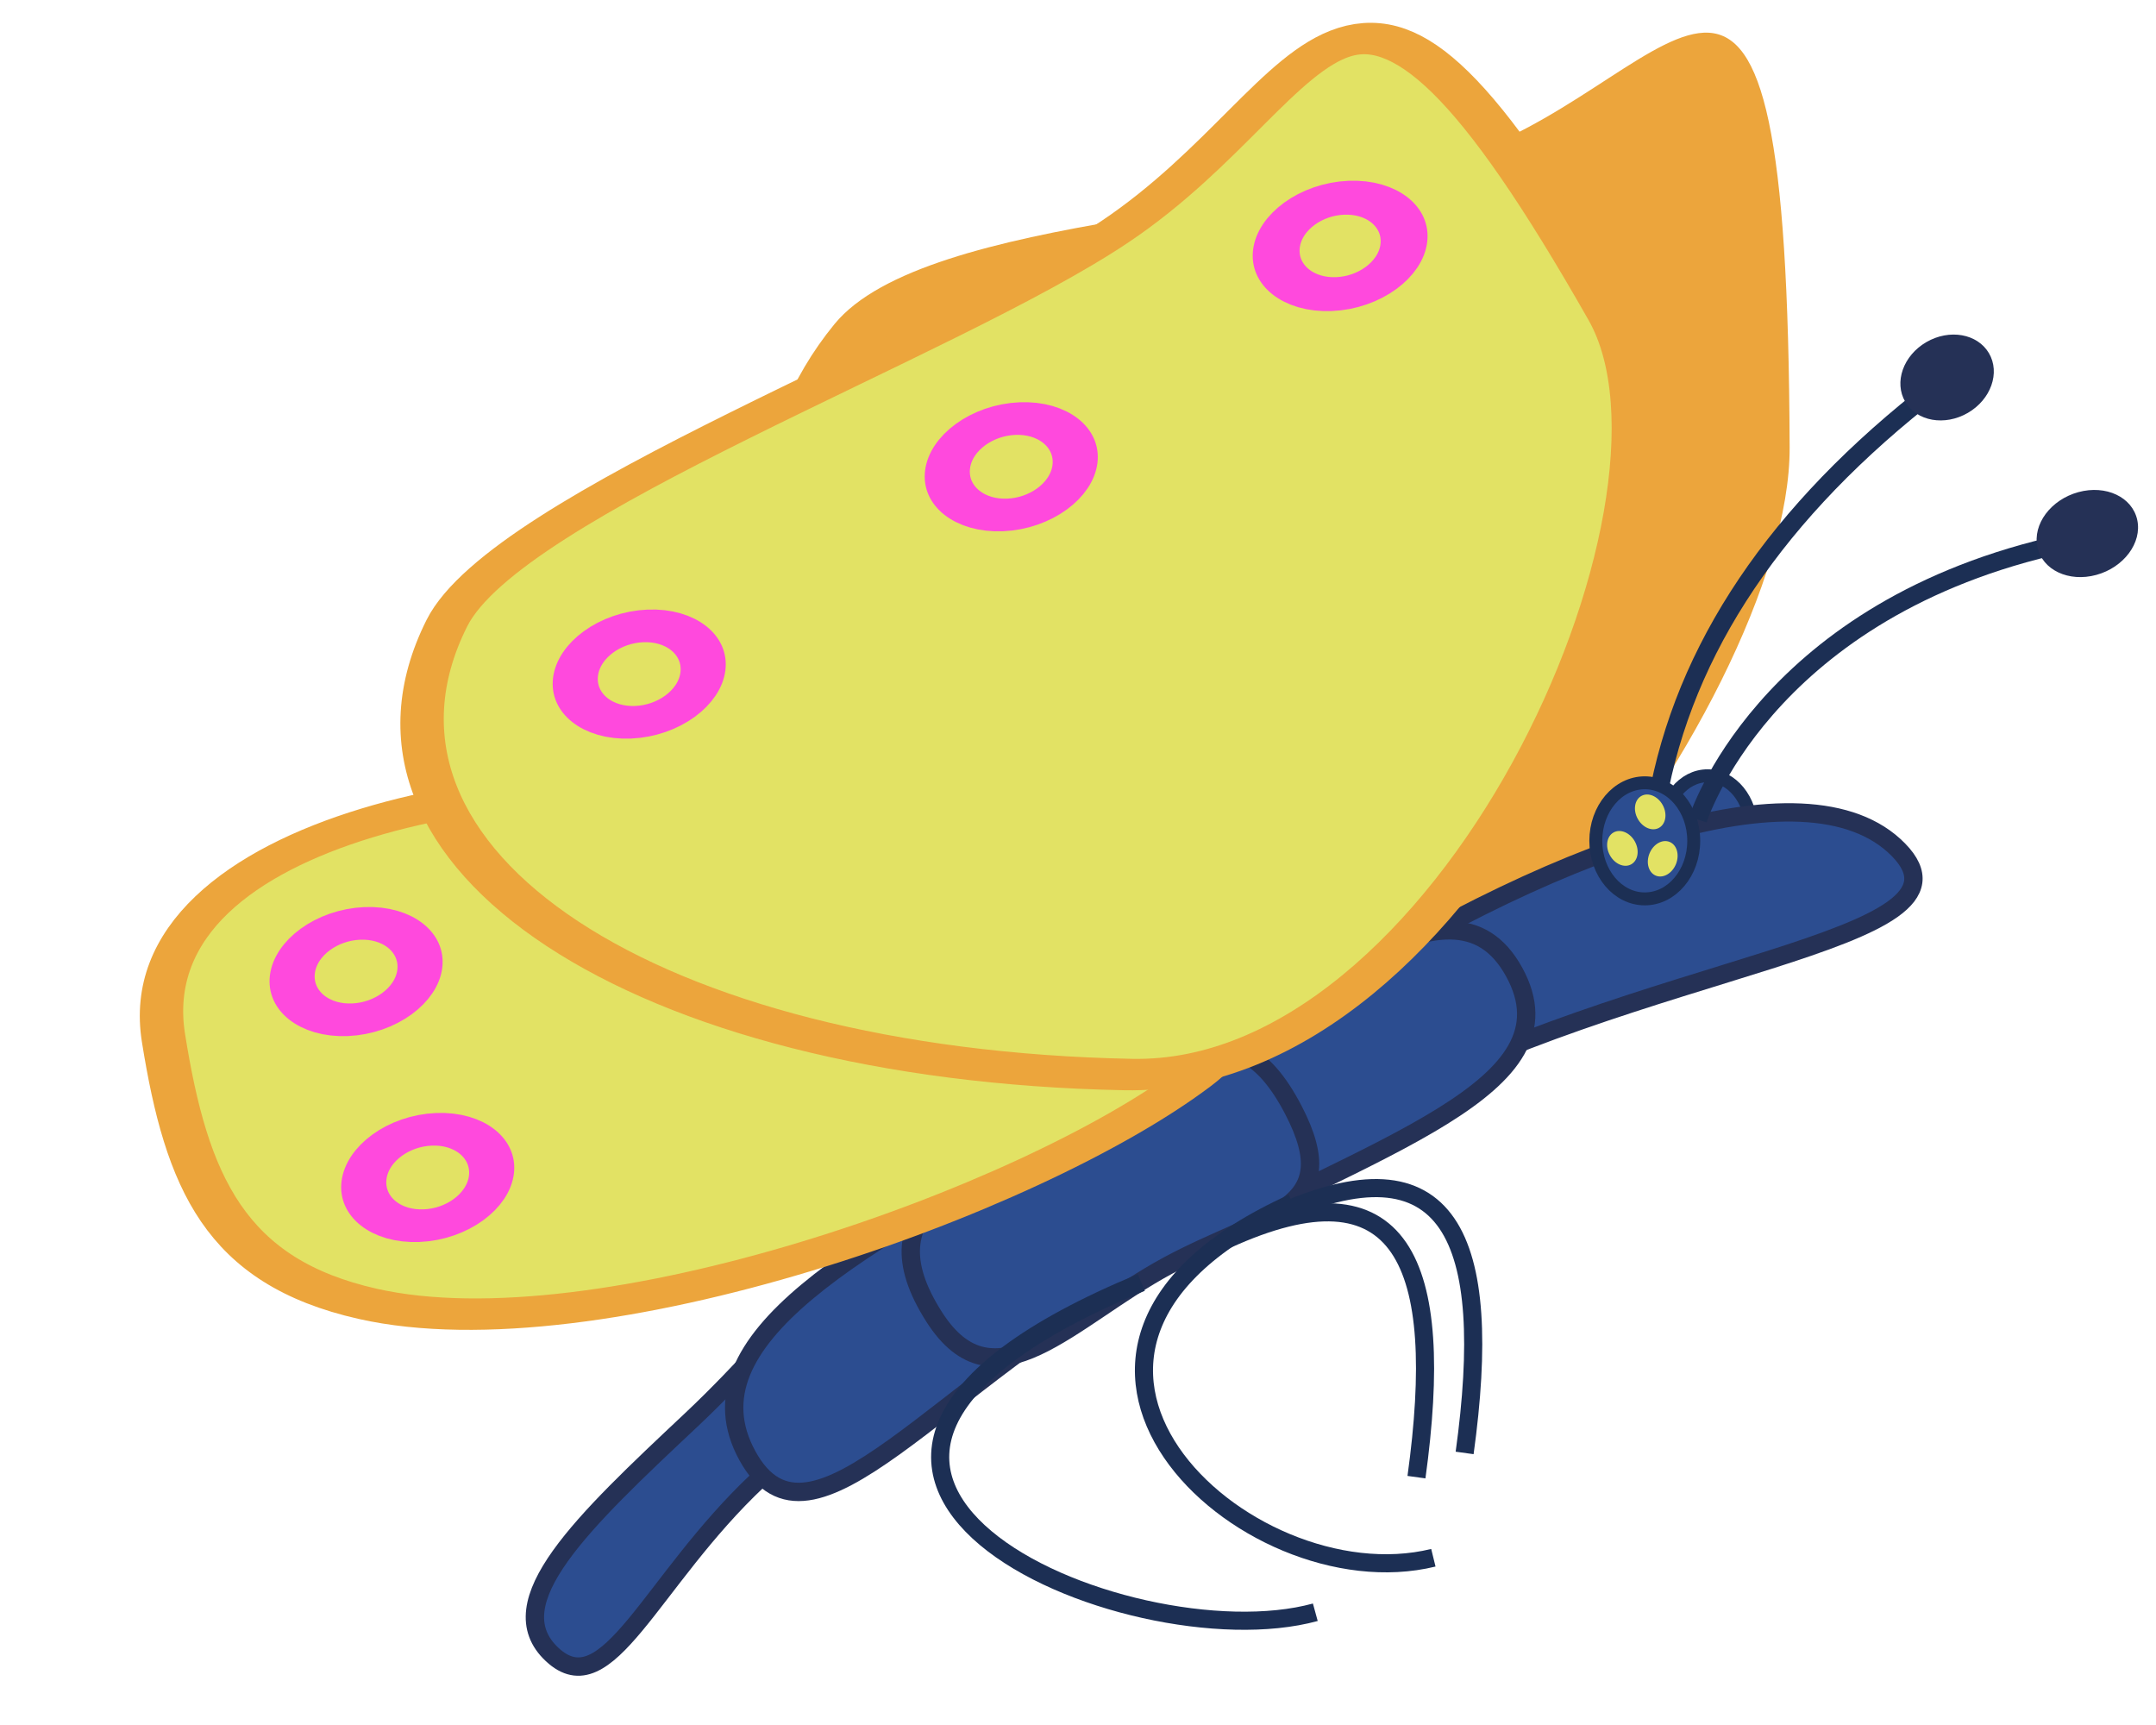
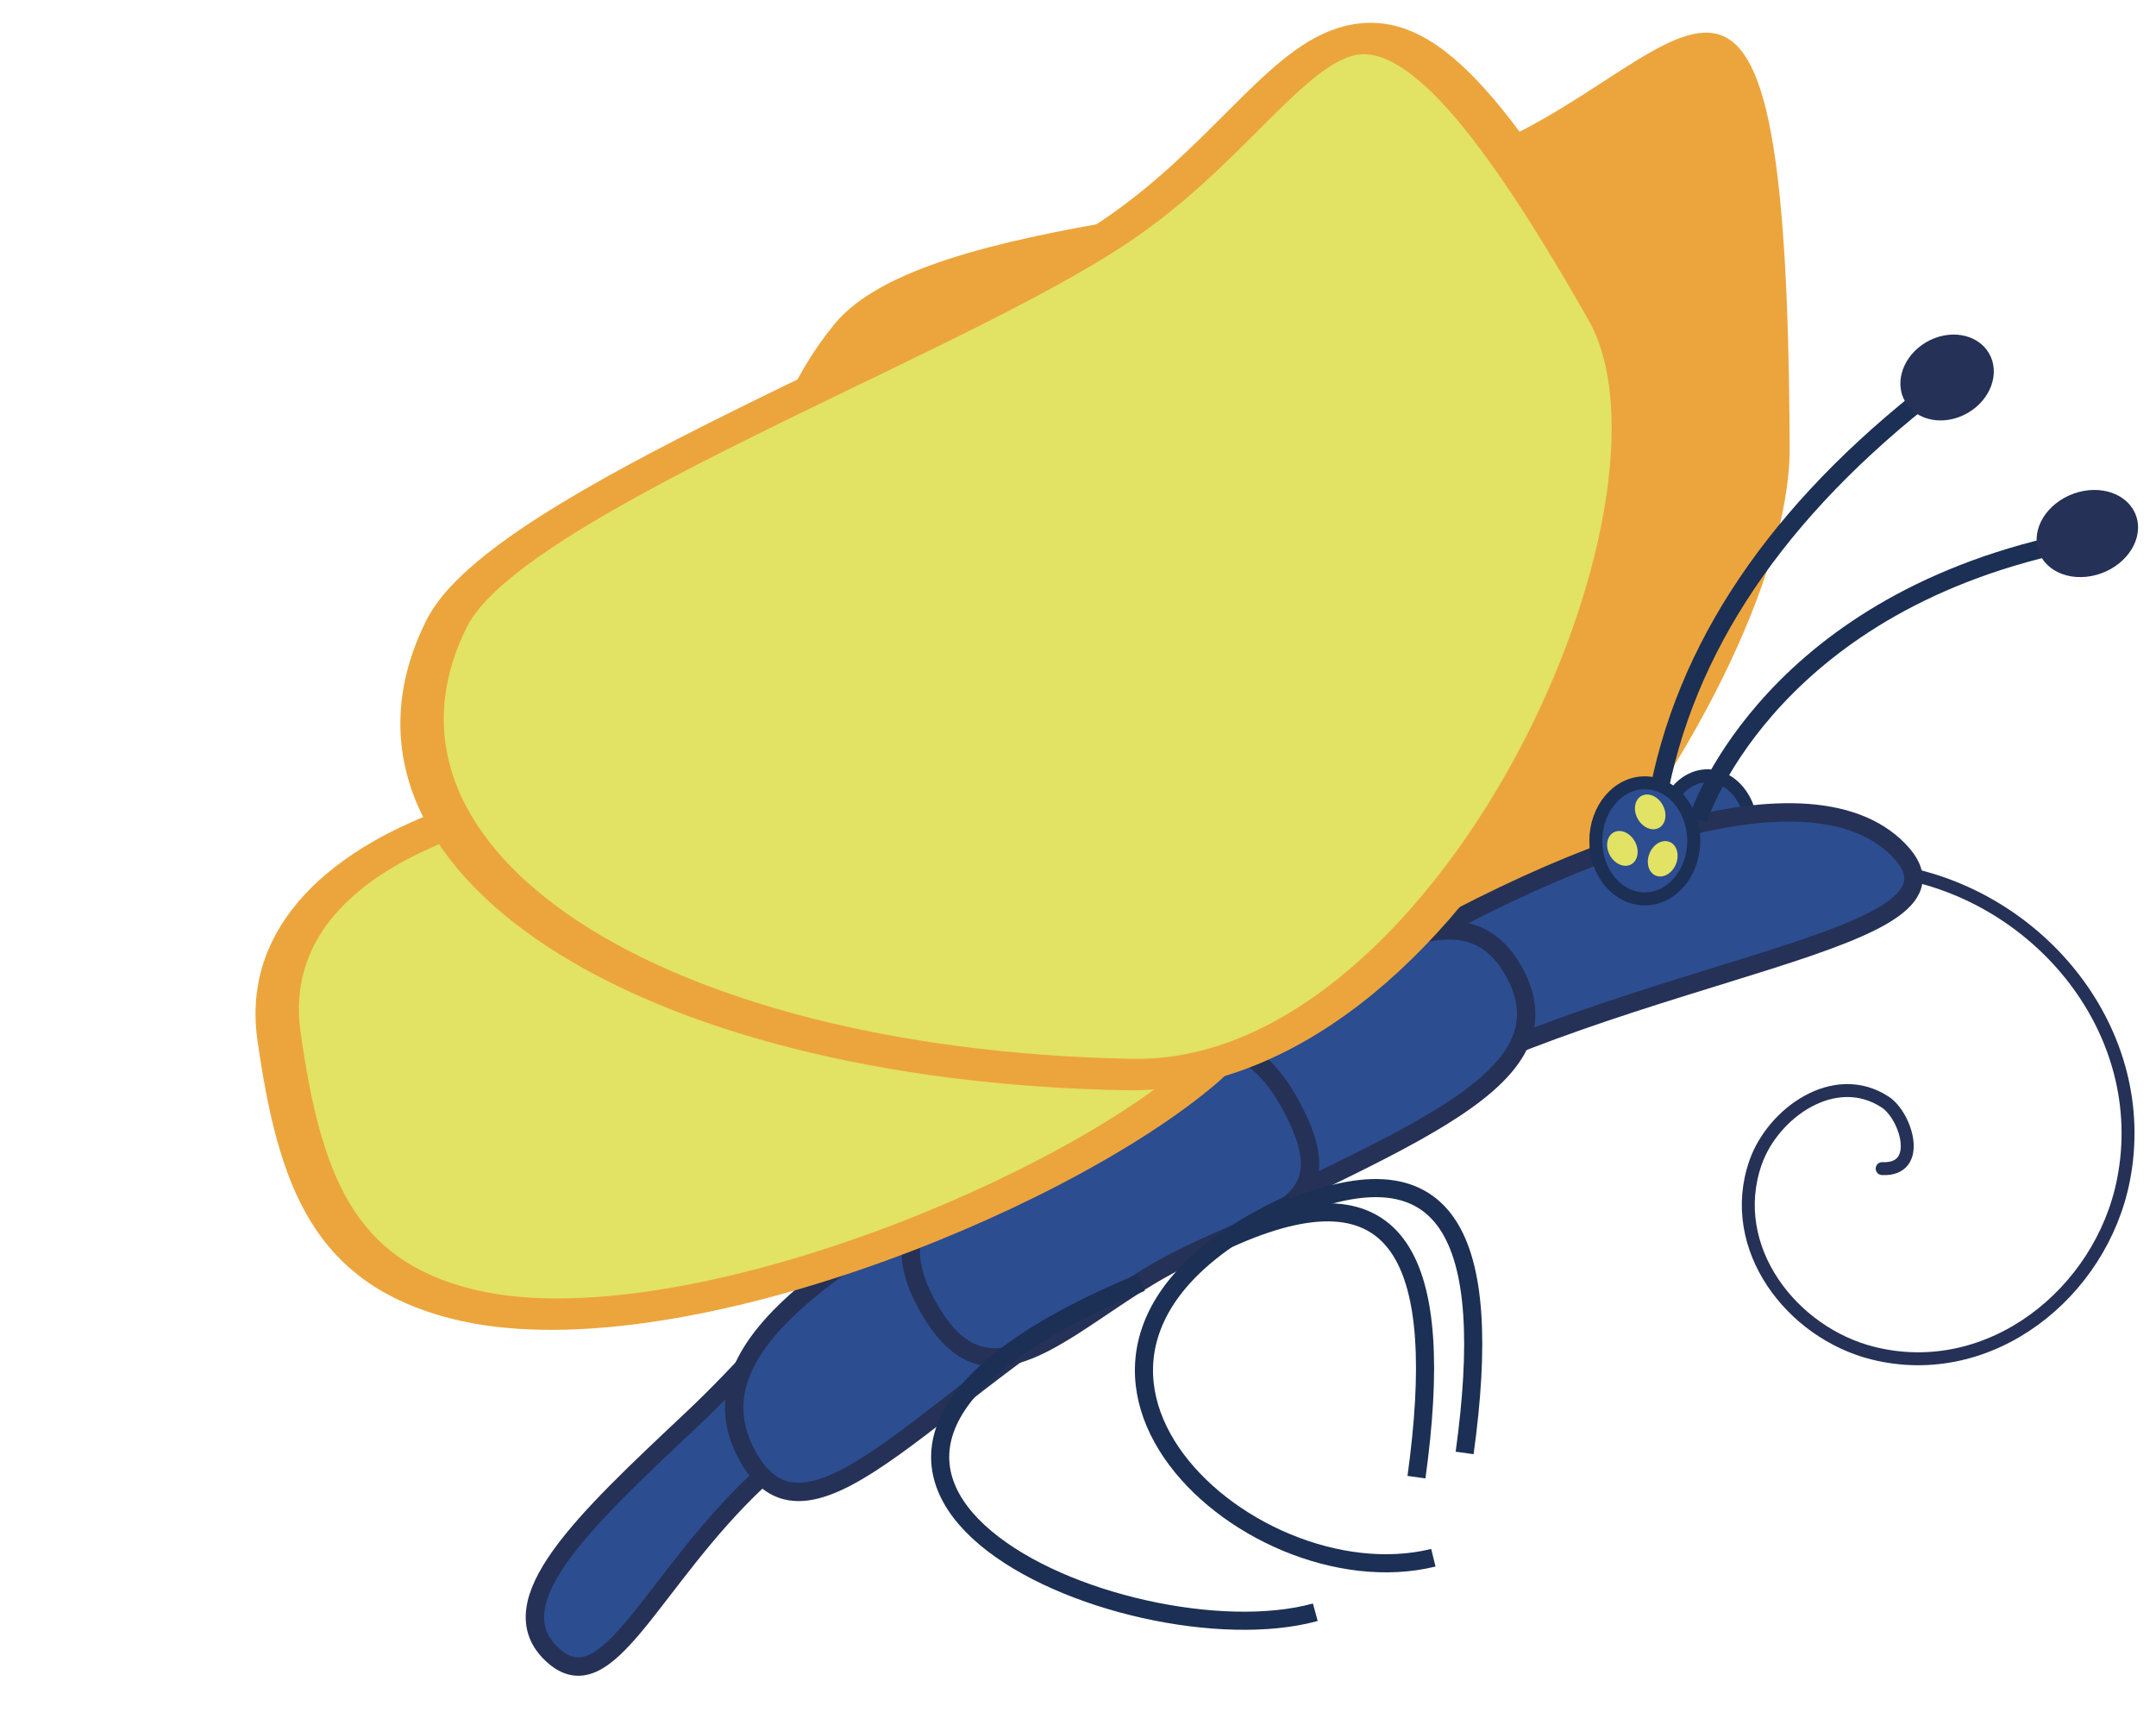
<svg xmlns="http://www.w3.org/2000/svg" id="eFnj7eCV8wJ1" viewBox="0 0 500 400" shape-rendering="geometricPrecision" text-rendering="geometricPrecision" version="1.1" width="500" height="400">
  <defs id="defs112662" />
+   <path style="fill:none;fill-rule:evenodd;stroke:#253156;stroke-width:3;stroke-linecap:round;stroke-linejoin:round;stroke-miterlimit:4;stroke-dasharray:none;stroke-opacity:1" id="path873" transform="matrix(0.3802582,0.9248804,0.9248804,-0.3802582,595.3031,333.0189)" d="m -117.763,-123.289 c 4.039,8.638 -9.197,9.8 -13.979,6.536 -11.636,-7.942 -7.559,-25.119 1.527,-33.171 15.65,-13.869 39.748,-7.275 51.287,8.479 16.498,22.523 7.165,54.173 -15.108,68.903 -29.105,19.248 -68.383,7.135 -86.176,-21.549 -3.904,-6.293 -6.772,-13.215 -8.508,-20.412" />
  <g id="g93609" transform="matrix(0.7569615,0.3746118,-0.3695865,0.8132465,23.30226,-151.8966)" style="stroke-width:1.152">
    <path id="path90256" d="M 476.556,293.793 C 510.621,256.929 410.887,216.821 367.849,202.268 320.835,186.37 229.06,201.619 242.837,268.366 c 9.32,45.154 20.559,73.343 53.601,85.181 53.166,19.048 146.053,-22.89 180.118,-59.754 z" fill="#e2e264" stroke="#eca53c" stroke-width="9.804" stroke-miterlimit="1" style="fill:#eca53c;fill-opacity:1;stroke:none" />
    <path id="path90258" d="M 461.275,292.322 C 535.768,298.606 577.285,121.86 547.81,62.058 474.732,-86.211 479.235,-11.93 434.227,30.606 399.154,63.752 304.966,107.113 294.872,143.357 c -19.945,71.621 57.569,139.784 166.402,148.965 z" fill="#e2e264" stroke="#eca53c" stroke-width="9.804" stroke-miterlimit="1" style="fill:#eca53c;fill-opacity:1;stroke:none" />
  </g>
  <path id="path80592" d="m 175.789,343.22 c 25.014,-23.51 49.791,-38.357 36.946,-50.352 -12.845,-11.995 -27.428,12.896 -52.442,36.406 -25.014,23.51 -45.093,42.381 -32.247,54.376 12.845,11.995 22.73,-16.92 47.744,-40.429 z" fill="#2c4d90" stroke="#253156" stroke-width="4.257" stroke-miterlimit="1" />
  <ellipse style="fill:#2c4d90;fill-opacity:1;stroke:#1c2f54;stroke-width:3;stroke-linecap:round;stroke-linejoin:round;stroke-miterlimit:4;stroke-dasharray:none;stroke-opacity:1;paint-order:fill markers stroke" id="ellipse74063" cx="396.003" cy="192.297" rx="10.147" ry="12.407" />
  <path id="eFnj7eCV8wJ2" d="m 317.792,257.896 c 62.155,-34.845 143.824,-39.038 122.49,-60.834 -21.334,-21.796 -81.576,-0.235 -141.169,38.831 -15.568,10.206 -14.153,-5.565 7.181,16.231 21.334,21.796 -8.829,17.167 11.497,5.772 z" fill="#2c4d90" stroke="#253156" stroke-width="4.257" stroke-miterlimit="1" style="stroke-width:4.257;stroke-miterlimit:1;stroke-dasharray:none" />
  <path id="eFnj7eCV8wJ3" d="m 268.508,292.685 c 50.961,-27.491 97.457,-40.314 82.645,-67.284 -14.813,-26.97 -49.801,8.152 -100.762,35.643 -50.961,27.491 -91.868,49.558 -77.055,76.527 14.813,26.97 44.211,-17.396 95.173,-44.886 z" fill="#2c4d90" stroke="#253156" stroke-width="4.257" stroke-miterlimit="1" />
  <path id="eFnj7eCV8wJ4" d="m 270.861,293.464 c 22.649,-12.218 41.343,-12.539 29.054,-36.144 -14.209,-27.293 -29.989,-9.397 -52.639,2.821 -22.649,12.218 -47.181,19.262 -30.644,45.21 13.972,21.923 31.58,0.331 54.229,-11.887 z" fill="#2c4d90" stroke="#253156" stroke-width="4.257" stroke-miterlimit="1" />
  <g id="g10075" transform="translate(-86.39197,-81.17798)">
    <path id="eFnj7eCV8wJ9" d="m 470.121,270.437 q 7.948,-53.588 61.661,-96.519" fill="none" stroke="#1c2f54" stroke-width="4.257" stroke-miterlimit="1" />
    <ellipse id="eFnj7eCV8wJ11" rx="9.513" ry="11.222" fill="#253156" stroke="none" stroke-width="0" cx="416.034" cy="-378.56" transform="matrix(0.5061469,0.8624473,-0.8647799,0.5021511,0,0)" />
  </g>
  <g id="g10079" transform="translate(-100.4815,-74.65893)">
    <path id="eFnj7eCV8wJ10" d="m 494.229,264.716 c 0,0 14.775,-47.347 81.745,-63.302" fill="none" stroke="#1c2f54" stroke-width="4.257" stroke-miterlimit="1" />
    <ellipse id="eFnj7eCV8wJ12" rx="9.82" ry="11.997" fill="#253156" stroke="none" stroke-width="0" cx="-345.704" cy="-530.142" transform="matrix(-0.2114574,-0.9773872,-0.9647524,0.2631591,0,0)" />
  </g>
  <path style="fill:none;stroke:#1c2f54;stroke-width:4.2;stroke-linecap:butt;stroke-linejoin:miter;stroke-miterlimit:4;stroke-dasharray:none;stroke-opacity:1" d="m 295.524,281.873 c 41.009,-18.803 51.005,5.316 44.139,55.04" id="path2656" />
  <path style="fill:none;stroke:#1c2f54;stroke-width:4.2;stroke-linecap:butt;stroke-linejoin:miter;stroke-miterlimit:4;stroke-dasharray:none;stroke-opacity:1" d="m 299.734,278.971 c -74.652,33.847 -11.112,92.991 32.679,82.246" id="path4492" />
  <path style="fill:none;stroke:#1c2f54;stroke-width:4.2;stroke-linecap:butt;stroke-linejoin:miter;stroke-miterlimit:4;stroke-dasharray:none;stroke-opacity:1" d="m 264.68,297.385 c -106.584,44.153 -3.126,88.385 40.355,76.472" id="path4494" />
  <path style="fill:none;stroke:#1c2f54;stroke-width:4.2;stroke-linecap:butt;stroke-linejoin:miter;stroke-miterlimit:4;stroke-dasharray:none;stroke-opacity:1" d="m 284.355,287.49 c 41.009,-18.803 51.005,5.316 44.139,55.04" id="path10081" />
  <ellipse style="fill:#2c4d90;fill-opacity:1;stroke:#1c2f54;stroke-width:3;stroke-linecap:round;stroke-linejoin:round;stroke-miterlimit:4;stroke-dasharray:none;stroke-opacity:1;paint-order:fill markers stroke" id="path73915" cx="381.44" cy="194.978" rx="11.356" ry="13.459" />
  <ellipse style="fill:#e2e264;fill-opacity:1;stroke:none;stroke-width:3;stroke-linecap:round;stroke-linejoin:round;stroke-miterlimit:4;stroke-dasharray:none;stroke-opacity:1;paint-order:fill markers stroke" id="path74087" cx="245.533" cy="348.736" rx="3.307" ry="4.225" transform="rotate(-28.6575)" />
  <ellipse style="fill:#e2e264;fill-opacity:1;stroke:none;stroke-width:3;stroke-linecap:round;stroke-linejoin:round;stroke-miterlimit:4;stroke-dasharray:none;stroke-opacity:1;paint-order:fill markers stroke" id="ellipse74381" cx="235.815" cy="353.069" rx="3.307" ry="4.225" transform="rotate(-28.6575)" />
  <ellipse style="fill:#e2e264;fill-opacity:1;stroke:none;stroke-width:3;stroke-linecap:round;stroke-linejoin:round;stroke-miterlimit:4;stroke-dasharray:none;stroke-opacity:1;paint-order:fill markers stroke" id="ellipse74383" cx="-432.295" cy="-38.3" rx="3.307" ry="4.225" transform="rotate(-157.7497)" />
  <g id="g90254" transform="matrix(1.034792,-0.0435284,-0.09501859,0.7512314,60.46326,16.57262)" style="stroke-width:1.137">
-     <path id="path90240" d="M 239.347,324.075 C 273.411,287.211 173.678,247.103 130.64,232.55 83.626,216.652 -8.149,231.901 5.628,298.648 14.948,343.802 26.187,371.991 59.229,383.829 112.396,402.876 205.282,360.939 239.347,324.075 Z" fill="#e2e264" stroke="#eca53c" stroke-width="9.682" stroke-miterlimit="1" />
+     <path id="path90240" d="m 240.295,323.624 c 29.988,-37.371 -59.376,-77.117 -97.91,-91.493 -42.093,-15.705 -123.775,0.273 -110.783,67.433 8.789,45.434 19.109,73.762 48.701,85.469 47.614,18.837 130.004,-24.038 159.991,-61.409 z" fill="#e2e264" stroke="#eca53c" stroke-width="9.682" stroke-miterlimit="1" />
    <path id="path90242" d="M 224.065,322.604 C 298.558,328.888 340.075,152.142 310.6,92.34 237.523,-55.929 242.025,18.352 197.017,60.888 161.944,94.034 67.756,137.395 57.663,173.639 37.718,245.261 115.232,313.423 224.065,322.604 Z" fill="#e2e264" stroke="#eca53c" stroke-width="9.682" stroke-miterlimit="1" />
-     <ellipse style="fill:none;fill-opacity:1;stroke:#ff49dd;stroke-width:10.462;stroke-linecap:round;stroke-linejoin:round;stroke-miterlimit:4;stroke-dasharray:none;stroke-opacity:1;paint-order:fill markers stroke" id="ellipse90244" cx="248.177" cy="68.23" rx="14.275" ry="14.87" />
-     <ellipse style="fill:none;fill-opacity:1;stroke:#ff49dd;stroke-width:10.067;stroke-linecap:round;stroke-linejoin:round;stroke-miterlimit:4;stroke-dasharray:none;stroke-opacity:1;paint-order:fill markers stroke" id="use90246" cx="47.136" cy="280.572" rx="14.275" ry="14.87" />
-     <ellipse style="fill:none;fill-opacity:1;stroke:#ff49dd;stroke-width:10.067;stroke-linecap:round;stroke-linejoin:round;stroke-miterlimit:4;stroke-dasharray:none;stroke-opacity:1;paint-order:fill markers stroke" id="use90248" cx="180.37" cy="132.468" rx="14.275" ry="14.87" />
-     <ellipse style="fill:none;fill-opacity:1;stroke:#ff49dd;stroke-width:10.067;stroke-linecap:round;stroke-linejoin:round;stroke-miterlimit:4;stroke-dasharray:none;stroke-opacity:1;paint-order:fill markers stroke" id="use90250" cx="69.143" cy="345.405" rx="14.275" ry="14.87" />
-     <ellipse style="fill:none;fill-opacity:1;stroke:#ff49dd;stroke-width:10.067;stroke-linecap:round;stroke-linejoin:round;stroke-miterlimit:4;stroke-dasharray:none;stroke-opacity:1;paint-order:fill markers stroke" id="use90252" cx="102.452" cy="191.948" rx="14.275" ry="14.87" />
  </g>
</svg>
